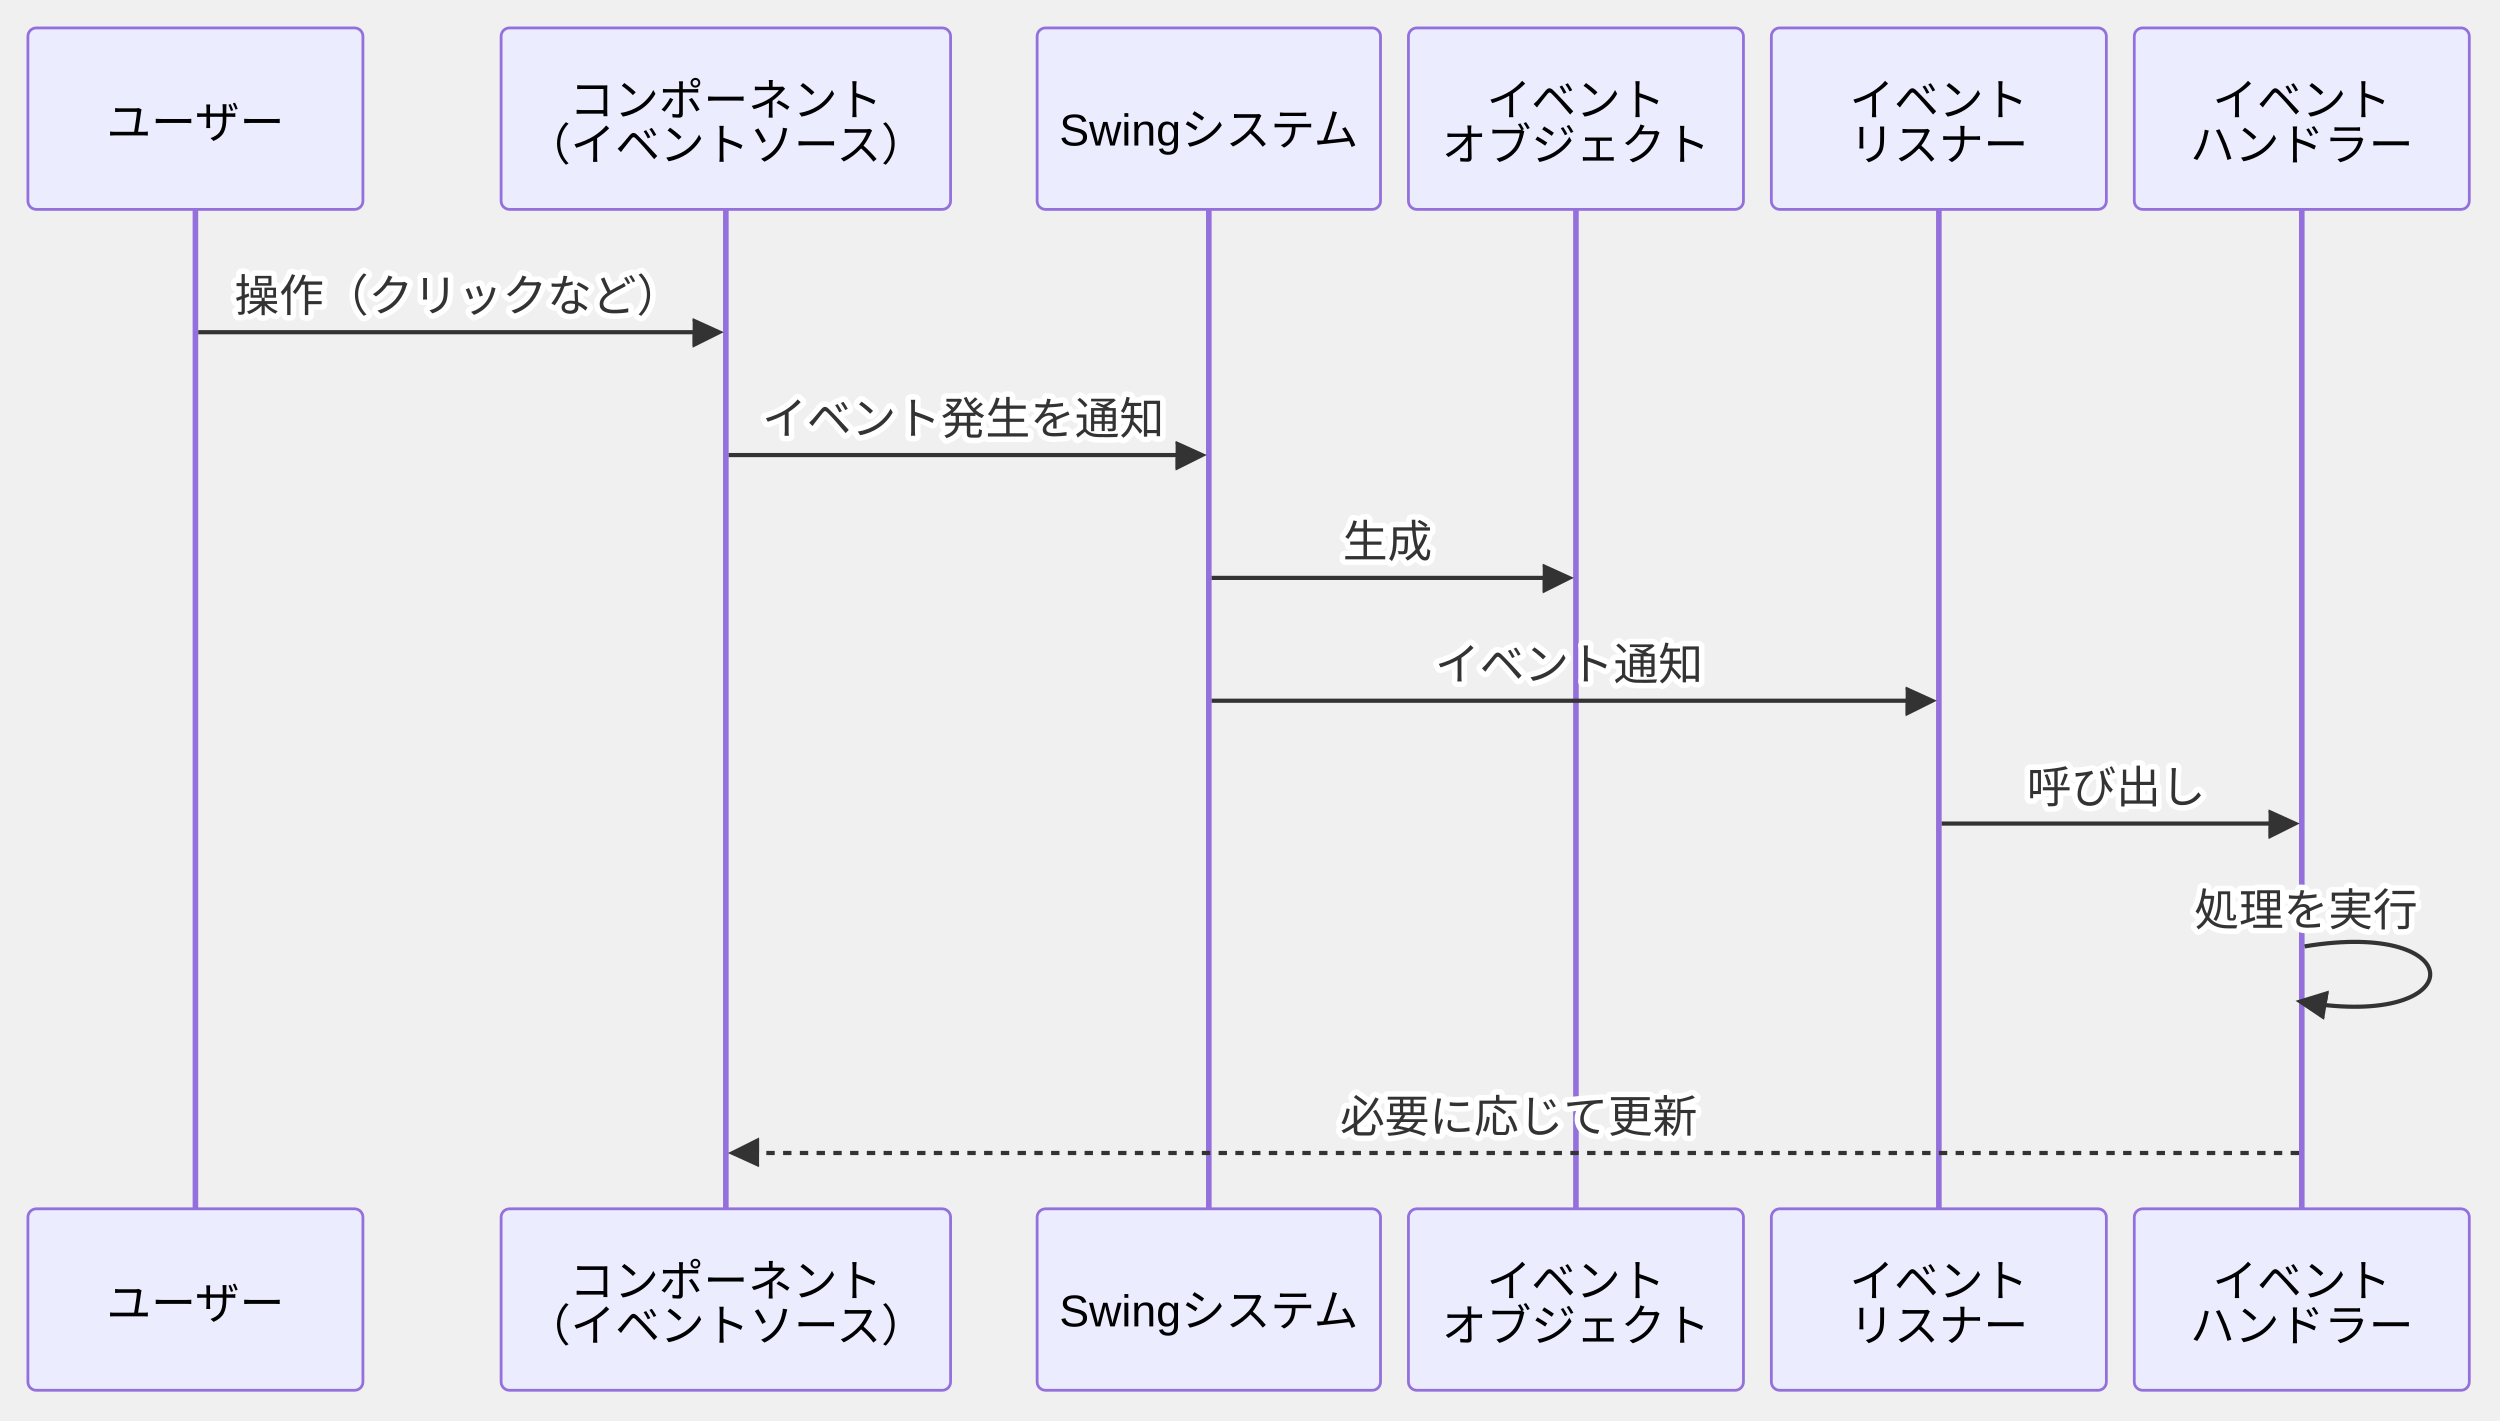
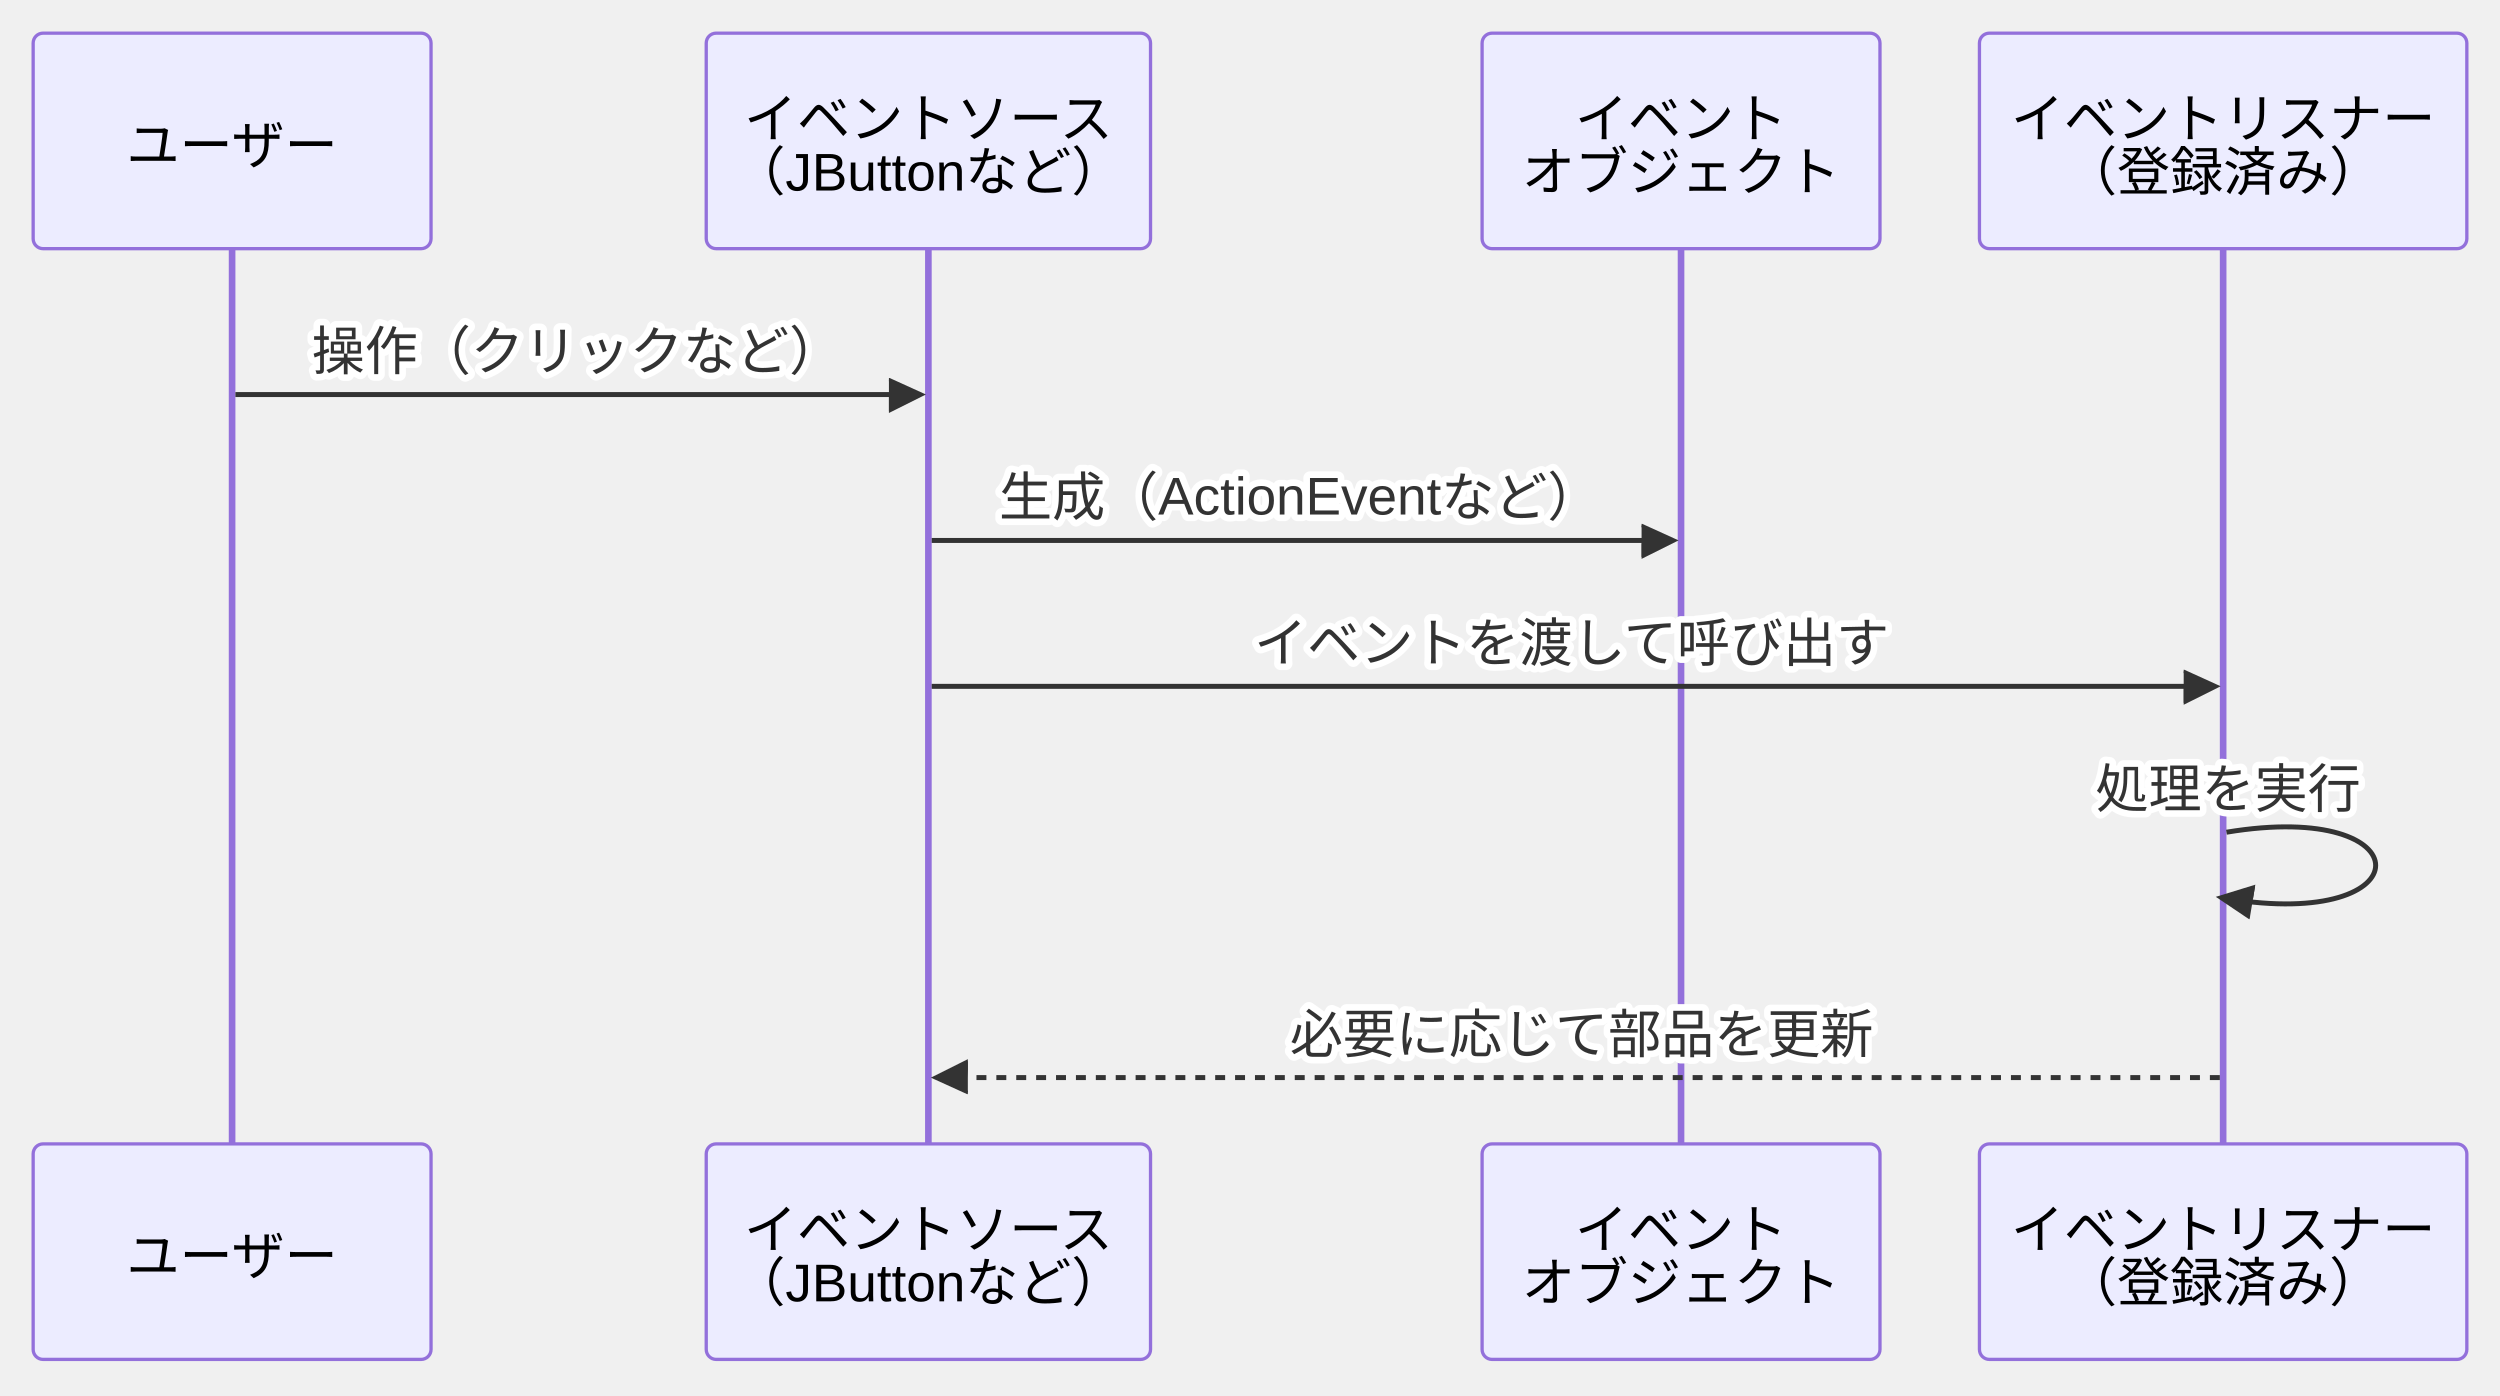
- <svg xmlns="http://www.w3.org/2000/svg" id="my-svg" width="895.5" height="509" viewBox="-10 -10 895.5 509" role="graphics-document document" aria-roledescription="sequence" style="background-color: white;">
+ <svg xmlns="http://www.w3.org/2000/svg" id="my-svg" width="754" height="421" viewBox="-10 -10 754 421" role="graphics-document document" aria-roledescription="sequence" style="background-color: white;">
  <g>
-     <rect x="754.5" y="423" fill="#eaeaea" stroke="#666" width="120" height="65" name="Handler" rx="3" ry="3" class="actor actor-bottom" />
-     <text x="814.5" y="455.5" dominant-baseline="central" alignment-baseline="central" class="actor actor-box" style="text-anchor: middle; font-size: 16px; font-weight: 400;">
-       <tspan x="814.5" dy="-8">イベント</tspan>
+     <rect x="587" y="335" fill="#eaeaea" stroke="#666" width="147" height="65" name="Listener" rx="3" ry="3" class="actor actor-bottom" />
+     <text x="660.5" y="367.5" dominant-baseline="central" alignment-baseline="central" class="actor actor-box" style="text-anchor: middle; font-size: 16px; font-weight: 400;">
+       <tspan x="660.5" dy="-8">イベントリスナー</tspan>
    </text>
-     <text x="814.5" y="455.5" dominant-baseline="central" alignment-baseline="central" class="actor actor-box" style="text-anchor: middle; font-size: 16px; font-weight: 400;">
-       <tspan x="814.5" dy="8">ハンドラー</tspan>
+     <text x="660.5" y="367.5" dominant-baseline="central" alignment-baseline="central" class="actor actor-box" style="text-anchor: middle; font-size: 16px; font-weight: 400;">
+       <tspan x="660.5" dy="8">（登録済み）</tspan>
    </text>
  </g>
  <g>
-     <rect x="624.5" y="423" fill="#eaeaea" stroke="#666" width="120" height="65" name="Listener" rx="3" ry="3" class="actor actor-bottom" />
-     <text x="684.5" y="455.5" dominant-baseline="central" alignment-baseline="central" class="actor actor-box" style="text-anchor: middle; font-size: 16px; font-weight: 400;">
-       <tspan x="684.5" dy="-8">イベント</tspan>
+     <rect x="437" y="335" fill="#eaeaea" stroke="#666" width="120" height="65" name="Event" rx="3" ry="3" class="actor actor-bottom" />
+     <text x="497" y="367.5" dominant-baseline="central" alignment-baseline="central" class="actor actor-box" style="text-anchor: middle; font-size: 16px; font-weight: 400;">
+       <tspan x="497" dy="-8">イベント</tspan>
    </text>
-     <text x="684.5" y="455.5" dominant-baseline="central" alignment-baseline="central" class="actor actor-box" style="text-anchor: middle; font-size: 16px; font-weight: 400;">
-       <tspan x="684.5" dy="8">リスナー</tspan>
+     <text x="497" y="367.5" dominant-baseline="central" alignment-baseline="central" class="actor actor-box" style="text-anchor: middle; font-size: 16px; font-weight: 400;">
+       <tspan x="497" dy="8">オブジェクト</tspan>
    </text>
  </g>
  <g>
-     <rect x="494.5" y="423" fill="#eaeaea" stroke="#666" width="120" height="65" name="Event" rx="3" ry="3" class="actor actor-bottom" />
-     <text x="554.5" y="455.5" dominant-baseline="central" alignment-baseline="central" class="actor actor-box" style="text-anchor: middle; font-size: 16px; font-weight: 400;">
-       <tspan x="554.5" dy="-8">イベント</tspan>
+     <rect x="203" y="335" fill="#eaeaea" stroke="#666" width="134" height="65" name="Source" rx="3" ry="3" class="actor actor-bottom" />
+     <text x="270" y="367.5" dominant-baseline="central" alignment-baseline="central" class="actor actor-box" style="text-anchor: middle; font-size: 16px; font-weight: 400;">
+       <tspan x="270" dy="-8">イベントソース</tspan>
    </text>
-     <text x="554.5" y="455.5" dominant-baseline="central" alignment-baseline="central" class="actor actor-box" style="text-anchor: middle; font-size: 16px; font-weight: 400;">
-       <tspan x="554.5" dy="8">オブジェクト</tspan>
+     <text x="270" y="367.5" dominant-baseline="central" alignment-baseline="central" class="actor actor-box" style="text-anchor: middle; font-size: 16px; font-weight: 400;">
+       <tspan x="270" dy="8">（JButtonなど）</tspan>
    </text>
  </g>
  <g>
-     <rect x="361.5" y="423" fill="#eaeaea" stroke="#666" width="123" height="65" name="Swing" rx="3" ry="3" class="actor actor-bottom" />
-     <text x="423" y="455.5" dominant-baseline="central" alignment-baseline="central" class="actor actor-box" style="text-anchor: middle; font-size: 16px; font-weight: 400;">
-       <tspan x="423" dy="0">Swingシステム</tspan>
-     </text>
-   </g>
-   <g>
-     <rect x="169.5" y="423" fill="#eaeaea" stroke="#666" width="161" height="65" name="Source" rx="3" ry="3" class="actor actor-bottom" />
-     <text x="250" y="455.5" dominant-baseline="central" alignment-baseline="central" class="actor actor-box" style="text-anchor: middle; font-size: 16px; font-weight: 400;">
-       <tspan x="250" dy="-8">コンポーネント</tspan>
-     </text>
-     <text x="250" y="455.5" dominant-baseline="central" alignment-baseline="central" class="actor actor-box" style="text-anchor: middle; font-size: 16px; font-weight: 400;">
-       <tspan x="250" dy="8">（イベントソース）</tspan>
-     </text>
-   </g>
-   <g>
-     <rect x="0" y="423" fill="#eaeaea" stroke="#666" width="120" height="65" name="User" rx="3" ry="3" class="actor actor-bottom" />
-     <text x="60" y="455.5" dominant-baseline="central" alignment-baseline="central" class="actor actor-box" style="text-anchor: middle; font-size: 16px; font-weight: 400;">
+     <rect x="0" y="335" fill="#eaeaea" stroke="#666" width="120" height="65" name="User" rx="3" ry="3" class="actor actor-bottom" />
+     <text x="60" y="367.5" dominant-baseline="central" alignment-baseline="central" class="actor actor-box" style="text-anchor: middle; font-size: 16px; font-weight: 400;">
      <tspan x="60" dy="0">ユーザー</tspan>
    </text>
  </g>
  <g>
-     <line id="actor5" x1="814.5" y1="65" x2="814.5" y2="423" class="actor-line 200" stroke-width="0.5px" stroke="#999" name="Handler" data-et="life-line" data-id="Handler" />
-     <g id="root-5" data-et="participant" data-type="participant" data-id="Handler">
-       <rect x="754.5" y="0" fill="#eaeaea" stroke="#666" width="120" height="65" name="Handler" rx="3" ry="3" class="actor actor-top" />
-       <text x="814.5" y="32.5" dominant-baseline="central" alignment-baseline="central" class="actor actor-box" style="text-anchor: middle; font-size: 16px; font-weight: 400;">
-         <tspan x="814.5" dy="-8">イベント</tspan>
+     <line id="actor3" x1="660.5" y1="65" x2="660.5" y2="335" class="actor-line 200" stroke-width="0.5px" stroke="#999" name="Listener" data-et="life-line" data-id="Listener" />
+     <g id="root-3" data-et="participant" data-type="participant" data-id="Listener">
+       <rect x="587" y="0" fill="#eaeaea" stroke="#666" width="147" height="65" name="Listener" rx="3" ry="3" class="actor actor-top" />
+       <text x="660.5" y="32.5" dominant-baseline="central" alignment-baseline="central" class="actor actor-box" style="text-anchor: middle; font-size: 16px; font-weight: 400;">
+         <tspan x="660.5" dy="-8">イベントリスナー</tspan>
      </text>
-       <text x="814.5" y="32.5" dominant-baseline="central" alignment-baseline="central" class="actor actor-box" style="text-anchor: middle; font-size: 16px; font-weight: 400;">
-         <tspan x="814.5" dy="8">ハンドラー</tspan>
+       <text x="660.5" y="32.5" dominant-baseline="central" alignment-baseline="central" class="actor actor-box" style="text-anchor: middle; font-size: 16px; font-weight: 400;">
+         <tspan x="660.5" dy="8">（登録済み）</tspan>
      </text>
    </g>
  </g>
  <g>
-     <line id="actor4" x1="684.5" y1="65" x2="684.5" y2="423" class="actor-line 200" stroke-width="0.5px" stroke="#999" name="Listener" data-et="life-line" data-id="Listener" />
-     <g id="root-4" data-et="participant" data-type="participant" data-id="Listener">
-       <rect x="624.5" y="0" fill="#eaeaea" stroke="#666" width="120" height="65" name="Listener" rx="3" ry="3" class="actor actor-top" />
-       <text x="684.5" y="32.5" dominant-baseline="central" alignment-baseline="central" class="actor actor-box" style="text-anchor: middle; font-size: 16px; font-weight: 400;">
-         <tspan x="684.5" dy="-8">イベント</tspan>
+     <line id="actor2" x1="497" y1="65" x2="497" y2="335" class="actor-line 200" stroke-width="0.5px" stroke="#999" name="Event" data-et="life-line" data-id="Event" />
+     <g id="root-2" data-et="participant" data-type="participant" data-id="Event">
+       <rect x="437" y="0" fill="#eaeaea" stroke="#666" width="120" height="65" name="Event" rx="3" ry="3" class="actor actor-top" />
+       <text x="497" y="32.5" dominant-baseline="central" alignment-baseline="central" class="actor actor-box" style="text-anchor: middle; font-size: 16px; font-weight: 400;">
+         <tspan x="497" dy="-8">イベント</tspan>
      </text>
-       <text x="684.5" y="32.5" dominant-baseline="central" alignment-baseline="central" class="actor actor-box" style="text-anchor: middle; font-size: 16px; font-weight: 400;">
-         <tspan x="684.5" dy="8">リスナー</tspan>
+       <text x="497" y="32.5" dominant-baseline="central" alignment-baseline="central" class="actor actor-box" style="text-anchor: middle; font-size: 16px; font-weight: 400;">
+         <tspan x="497" dy="8">オブジェクト</tspan>
      </text>
    </g>
  </g>
  <g>
-     <line id="actor3" x1="554.5" y1="65" x2="554.5" y2="423" class="actor-line 200" stroke-width="0.5px" stroke="#999" name="Event" data-et="life-line" data-id="Event" />
-     <g id="root-3" data-et="participant" data-type="participant" data-id="Event">
-       <rect x="494.5" y="0" fill="#eaeaea" stroke="#666" width="120" height="65" name="Event" rx="3" ry="3" class="actor actor-top" />
-       <text x="554.5" y="32.5" dominant-baseline="central" alignment-baseline="central" class="actor actor-box" style="text-anchor: middle; font-size: 16px; font-weight: 400;">
-         <tspan x="554.5" dy="-8">イベント</tspan>
+     <line id="actor1" x1="270" y1="65" x2="270" y2="335" class="actor-line 200" stroke-width="0.5px" stroke="#999" name="Source" data-et="life-line" data-id="Source" />
+     <g id="root-1" data-et="participant" data-type="participant" data-id="Source">
+       <rect x="203" y="0" fill="#eaeaea" stroke="#666" width="134" height="65" name="Source" rx="3" ry="3" class="actor actor-top" />
+       <text x="270" y="32.5" dominant-baseline="central" alignment-baseline="central" class="actor actor-box" style="text-anchor: middle; font-size: 16px; font-weight: 400;">
+         <tspan x="270" dy="-8">イベントソース</tspan>
      </text>
-       <text x="554.5" y="32.5" dominant-baseline="central" alignment-baseline="central" class="actor actor-box" style="text-anchor: middle; font-size: 16px; font-weight: 400;">
-         <tspan x="554.5" dy="8">オブジェクト</tspan>
+       <text x="270" y="32.5" dominant-baseline="central" alignment-baseline="central" class="actor actor-box" style="text-anchor: middle; font-size: 16px; font-weight: 400;">
+         <tspan x="270" dy="8">（JButtonなど）</tspan>
      </text>
    </g>
  </g>
  <g>
-     <line id="actor2" x1="423" y1="65" x2="423" y2="423" class="actor-line 200" stroke-width="0.5px" stroke="#999" name="Swing" data-et="life-line" data-id="Swing" />
-     <g id="root-2" data-et="participant" data-type="participant" data-id="Swing">
-       <rect x="361.5" y="0" fill="#eaeaea" stroke="#666" width="123" height="65" name="Swing" rx="3" ry="3" class="actor actor-top" />
-       <text x="423" y="32.5" dominant-baseline="central" alignment-baseline="central" class="actor actor-box" style="text-anchor: middle; font-size: 16px; font-weight: 400;">
-         <tspan x="423" dy="0">Swingシステム</tspan>
-       </text>
-     </g>
-   </g>
-   <g>
-     <line id="actor1" x1="250" y1="65" x2="250" y2="423" class="actor-line 200" stroke-width="0.5px" stroke="#999" name="Source" data-et="life-line" data-id="Source" />
-     <g id="root-1" data-et="participant" data-type="participant" data-id="Source">
-       <rect x="169.5" y="0" fill="#eaeaea" stroke="#666" width="161" height="65" name="Source" rx="3" ry="3" class="actor actor-top" />
-       <text x="250" y="32.5" dominant-baseline="central" alignment-baseline="central" class="actor actor-box" style="text-anchor: middle; font-size: 16px; font-weight: 400;">
-         <tspan x="250" dy="-8">コンポーネント</tspan>
-       </text>
-       <text x="250" y="32.5" dominant-baseline="central" alignment-baseline="central" class="actor actor-box" style="text-anchor: middle; font-size: 16px; font-weight: 400;">
-         <tspan x="250" dy="8">（イベントソース）</tspan>
-       </text>
-     </g>
-   </g>
-   <g>
-     <line id="actor0" x1="60" y1="65" x2="60" y2="423" class="actor-line 200" stroke-width="0.5px" stroke="#999" name="User" data-et="life-line" data-id="User" />
+     <line id="actor0" x1="60" y1="65" x2="60" y2="335" class="actor-line 200" stroke-width="0.5px" stroke="#999" name="User" data-et="life-line" data-id="User" />
    <g id="root-0" data-et="participant" data-type="participant" data-id="User">
      <rect x="0" y="0" fill="#eaeaea" stroke="#666" width="120" height="65" name="User" rx="3" ry="3" class="actor actor-top" />
      <text x="60" y="32.5" dominant-baseline="central" alignment-baseline="central" class="actor actor-box" style="text-anchor: middle; font-size: 16px; font-weight: 400;">
        <tspan x="60" dy="0">ユーザー</tspan>
      </text>
    </g>
  </g>
  <style>#my-svg{font-family:"trebuchet ms",verdana,arial,sans-serif;font-size:16px;fill:#333;}@keyframes edge-animation-frame{from{stroke-dashoffset:0;}}@keyframes dash{to{stroke-dashoffset:0;}}#my-svg .edge-animation-slow{stroke-dasharray:9,5!important;stroke-dashoffset:900;animation:dash 50s linear infinite;stroke-linecap:round;}#my-svg .edge-animation-fast{stroke-dasharray:9,5!important;stroke-dashoffset:900;animation:dash 20s linear infinite;stroke-linecap:round;}#my-svg .error-icon{fill:#552222;}#my-svg .error-text{fill:#552222;stroke:#552222;}#my-svg .edge-thickness-normal{stroke-width:1px;}#my-svg .edge-thickness-thick{stroke-width:3.5px;}#my-svg .edge-pattern-solid{stroke-dasharray:0;}#my-svg .edge-thickness-invisible{stroke-width:0;fill:none;}#my-svg .edge-pattern-dashed{stroke-dasharray:3;}#my-svg .edge-pattern-dotted{stroke-dasharray:2;}#my-svg .marker{fill:#333333;stroke:#333333;}#my-svg .marker.cross{stroke:#333333;}#my-svg svg{font-family:"trebuchet ms",verdana,arial,sans-serif;font-size:16px;}#my-svg p{margin:0;}#my-svg .actor{stroke:#9370DB;fill:#ECECFF;stroke-width:1;}#my-svg rect.actor.outer-path[data-look="neo"]{filter:drop-shadow(1px 2px 2px rgba(185, 185, 185, 1));}#my-svg rect.note[data-look="neo"]{stroke:#aaaa33;fill:#fff5ad;filter:drop-shadow(1px 2px 2px rgba(185, 185, 185, 1));}#my-svg text.actor&gt;tspan{fill:black;stroke:none;}#my-svg .actor-line{stroke:#9370DB;}#my-svg .innerArc{stroke-width:1.5;stroke-dasharray:none;}#my-svg .messageLine0{stroke-width:1.5;stroke-dasharray:none;stroke:#333;}#my-svg .messageLine1{stroke-width:1.5;stroke-dasharray:2,2;stroke:#333;}#my-svg [id$="-arrowhead"] path{fill:#333;stroke:#333;}#my-svg .sequenceNumber{fill:white;}#my-svg [id$="-sequencenumber"]{fill:#333;}#my-svg [id$="-crosshead"] path{fill:#333;stroke:#333;}#my-svg .messageText{fill:#333;stroke:none;}#my-svg .labelBox{stroke:#9370DB;fill:#ECECFF;filter:none;}#my-svg .labelText,#my-svg .labelText&gt;tspan{fill:black;stroke:none;}#my-svg .loopText,#my-svg .loopText&gt;tspan{fill:black;stroke:none;}#my-svg .sectionTitle,#my-svg .sectionTitle&gt;tspan{fill:black;stroke:none;}#my-svg .loopLine{stroke-width:2px;stroke-dasharray:2,2;stroke:#9370DB;fill:#9370DB;}#my-svg .note{stroke:#aaaa33;fill:#fff5ad;}#my-svg .noteText,#my-svg .noteText&gt;tspan{fill:black;stroke:none;font-weight:normal;}#my-svg .activation0{fill:#f4f4f4;stroke:#666;}#my-svg .activation1{fill:#f4f4f4;stroke:#666;}#my-svg .activation2{fill:#f4f4f4;stroke:#666;}#my-svg .actorPopupMenu{position:absolute;}#my-svg .actorPopupMenuPanel{position:absolute;fill:#ECECFF;box-shadow:0px 8px 16px 0px rgba(0,0,0,0.2);filter:drop-shadow(3px 5px 2px rgb(0 0 0 / 0.4));}#my-svg .actor-man circle,#my-svg line{fill:#ECECFF;stroke-width:2px;}#my-svg g rect.rect{filter:drop-shadow(1px 2px 2px rgba(185, 185, 185, 1));stroke:#9370DB;}#my-svg .node .neo-node{stroke:#9370DB;}#my-svg [data-look="neo"].node rect,#my-svg [data-look="neo"].cluster rect,#my-svg [data-look="neo"].node polygon{stroke:#9370DB;filter:drop-shadow(1px 2px 2px rgba(185, 185, 185, 1));}#my-svg [data-look="neo"].swimlane.cluster rect{filter:none;}#my-svg [data-look="neo"].node path{stroke:#9370DB;stroke-width:1px;}#my-svg [data-look="neo"].node .outer-path{filter:drop-shadow(1px 2px 2px rgba(185, 185, 185, 1));}#my-svg [data-look="neo"].node .neo-line path{stroke:#9370DB;filter:none;}#my-svg [data-look="neo"].node circle{stroke:#9370DB;filter:drop-shadow(1px 2px 2px rgba(185, 185, 185, 1));}#my-svg [data-look="neo"].node circle .state-start{fill:#000000;}#my-svg [data-look="neo"].icon-shape .icon{fill:#9370DB;filter:drop-shadow(1px 2px 2px rgba(185, 185, 185, 1));}#my-svg [data-look="neo"].icon-shape .icon-neo path{stroke:#9370DB;filter:drop-shadow(1px 2px 2px rgba(185, 185, 185, 1));}#my-svg .messageText,#my-svg .loopText,#my-svg .labelText,#my-svg .edgeLabel text,#my-svg .relationshipLabel,#my-svg .tick text{paint-order:stroke;stroke:rgb(255, 255, 255);stroke-width:4px;stroke-linejoin:round;}#my-svg :root{--mermaid-font-family:"trebuchet ms",verdana,arial,sans-serif;}</style>
  <g />
  <defs>
    <symbol id="my-svg-computer" width="24" height="24">
      <path transform="scale(.5)" d="M2 2v13h20v-13h-20zm18 11h-16v-9h16v9zm-10.228 6l.466-1h3.524l.467 1h-4.457zm14.228 3h-24l2-6h2.104l-1.33 4h18.45l-1.297-4h2.073l2 6zm-5-10h-14v-7h14v7z" />
    </symbol>
  </defs>
  <defs>
    <symbol id="my-svg-database" fill-rule="evenodd" clip-rule="evenodd">
      <path transform="scale(.5)" d="M12.258.001l.256.004.255.005.253.008.251.01.249.012.247.015.246.016.242.019.241.02.239.023.236.024.233.027.231.028.229.031.225.032.223.034.22.036.217.038.214.04.211.041.208.043.205.045.201.046.198.048.194.05.191.051.187.053.183.054.18.056.175.057.172.059.168.06.163.061.16.063.155.064.15.066.074.033.073.033.071.034.07.034.069.035.068.035.067.035.066.035.064.036.064.036.062.036.06.036.06.037.058.037.058.037.055.038.055.038.053.038.052.038.051.039.05.039.048.039.047.039.045.04.044.04.043.04.041.04.04.041.039.041.037.041.036.041.034.041.033.042.032.042.03.042.029.042.027.042.026.043.024.043.023.043.021.043.02.043.018.044.017.043.015.044.013.044.012.044.011.045.009.044.007.045.006.045.004.045.002.045.001.045v17l-.001.045-.002.045-.004.045-.006.045-.007.045-.009.044-.011.045-.012.044-.013.044-.015.044-.017.043-.018.044-.02.043-.021.043-.023.043-.024.043-.026.043-.027.042-.029.042-.03.042-.032.042-.033.042-.034.041-.036.041-.037.041-.039.041-.04.041-.041.04-.043.04-.044.04-.045.04-.047.039-.048.039-.05.039-.051.039-.052.038-.053.038-.055.038-.055.038-.058.037-.058.037-.06.037-.06.036-.062.036-.064.036-.064.036-.066.035-.067.035-.068.035-.069.035-.07.034-.071.034-.073.033-.074.033-.15.066-.155.064-.16.063-.163.061-.168.06-.172.059-.175.057-.18.056-.183.054-.187.053-.191.051-.194.05-.198.048-.201.046-.205.045-.208.043-.211.041-.214.04-.217.038-.22.036-.223.034-.225.032-.229.031-.231.028-.233.027-.236.024-.239.023-.241.02-.242.019-.246.016-.247.015-.249.012-.251.01-.253.008-.255.005-.256.004-.258.001-.258-.001-.256-.004-.255-.005-.253-.008-.251-.01-.249-.012-.247-.015-.245-.016-.243-.019-.241-.02-.238-.023-.236-.024-.234-.027-.231-.028-.228-.031-.226-.032-.223-.034-.22-.036-.217-.038-.214-.04-.211-.041-.208-.043-.204-.045-.201-.046-.198-.048-.195-.05-.19-.051-.187-.053-.184-.054-.179-.056-.176-.057-.172-.059-.167-.06-.164-.061-.159-.063-.155-.064-.151-.066-.074-.033-.072-.033-.072-.034-.07-.034-.069-.035-.068-.035-.067-.035-.066-.035-.064-.036-.063-.036-.062-.036-.061-.036-.06-.037-.058-.037-.057-.037-.056-.038-.055-.038-.053-.038-.052-.038-.051-.039-.049-.039-.049-.039-.046-.039-.046-.04-.044-.04-.043-.04-.041-.04-.04-.041-.039-.041-.037-.041-.036-.041-.034-.041-.033-.042-.032-.042-.03-.042-.029-.042-.027-.042-.026-.043-.024-.043-.023-.043-.021-.043-.02-.043-.018-.044-.017-.043-.015-.044-.013-.044-.012-.044-.011-.045-.009-.044-.007-.045-.006-.045-.004-.045-.002-.045-.001-.045v-17l.001-.045.002-.045.004-.045.006-.045.007-.045.009-.044.011-.045.012-.044.013-.044.015-.044.017-.043.018-.044.02-.043.021-.043.023-.043.024-.043.026-.043.027-.042.029-.042.03-.042.032-.042.033-.042.034-.041.036-.041.037-.041.039-.041.04-.041.041-.04.043-.04.044-.04.046-.04.046-.039.049-.039.049-.039.051-.039.052-.038.053-.038.055-.038.056-.038.057-.037.058-.037.06-.037.061-.036.062-.036.063-.036.064-.036.066-.035.067-.035.068-.035.069-.035.07-.034.072-.034.072-.033.074-.033.151-.066.155-.064.159-.063.164-.061.167-.06.172-.059.176-.057.179-.056.184-.054.187-.053.19-.051.195-.05.198-.048.201-.046.204-.045.208-.043.211-.041.214-.04.217-.038.22-.036.223-.034.226-.032.228-.031.231-.028.234-.027.236-.024.238-.023.241-.02.243-.019.245-.016.247-.015.249-.012.251-.01.253-.008.255-.005.256-.004.258-.001.258.001zm-9.258 20.499v.01l.001.021.003.021.004.022.005.021.006.022.007.022.009.023.01.022.011.023.012.023.013.023.015.023.016.024.017.023.018.024.019.024.021.024.022.025.023.024.024.025.052.049.056.05.061.051.066.051.07.051.075.051.079.052.084.052.088.052.092.052.097.052.102.051.105.052.11.052.114.051.119.051.123.051.127.05.131.05.135.05.139.048.144.049.147.047.152.047.155.047.16.045.163.045.167.043.171.043.176.041.178.041.183.039.187.039.19.037.194.035.197.035.202.033.204.031.209.03.212.029.216.027.219.025.222.024.226.021.23.02.233.018.236.016.24.015.243.012.246.01.249.008.253.005.256.004.259.001.26-.001.257-.004.254-.005.25-.008.247-.011.244-.012.241-.014.237-.016.233-.018.231-.021.226-.021.224-.024.22-.026.216-.027.212-.028.21-.031.205-.031.202-.034.198-.034.194-.036.191-.037.187-.039.183-.04.179-.04.175-.042.172-.043.168-.044.163-.045.16-.046.155-.046.152-.047.148-.048.143-.049.139-.049.136-.05.131-.05.126-.05.123-.051.118-.052.114-.051.11-.052.106-.052.101-.052.096-.052.092-.052.088-.053.083-.051.079-.052.074-.052.07-.051.065-.051.06-.051.056-.05.051-.05.023-.024.023-.025.021-.024.02-.024.019-.024.018-.024.017-.024.015-.023.014-.024.013-.023.012-.023.01-.023.01-.022.008-.022.006-.022.006-.022.004-.022.004-.021.001-.021.001-.021v-4.127l-.077.055-.08.053-.083.054-.085.053-.087.052-.09.052-.093.051-.095.05-.097.05-.1.049-.102.049-.105.048-.106.047-.109.047-.111.046-.114.045-.115.045-.118.044-.12.043-.122.042-.124.042-.126.041-.128.04-.13.04-.132.038-.134.038-.135.037-.138.037-.139.035-.142.035-.143.034-.144.033-.147.032-.148.031-.15.03-.151.03-.153.029-.154.027-.156.027-.158.026-.159.025-.161.024-.162.023-.163.022-.165.021-.166.02-.167.019-.169.018-.169.017-.171.016-.173.015-.173.014-.175.013-.175.012-.177.011-.178.01-.179.008-.179.008-.181.006-.182.005-.182.004-.184.003-.184.002h-.37l-.184-.002-.184-.003-.182-.004-.182-.005-.181-.006-.179-.008-.179-.008-.178-.01-.176-.011-.176-.012-.175-.013-.173-.014-.172-.015-.171-.016-.17-.017-.169-.018-.167-.019-.166-.02-.165-.021-.163-.022-.162-.023-.161-.024-.159-.025-.157-.026-.156-.027-.155-.027-.153-.029-.151-.03-.15-.03-.148-.031-.146-.032-.145-.033-.143-.034-.141-.035-.14-.035-.137-.037-.136-.037-.134-.038-.132-.038-.13-.04-.128-.04-.126-.041-.124-.042-.122-.042-.12-.044-.117-.043-.116-.045-.113-.045-.112-.046-.109-.047-.106-.047-.105-.048-.102-.049-.1-.049-.097-.05-.095-.05-.093-.052-.09-.051-.087-.052-.085-.053-.083-.054-.08-.054-.077-.054v4.127zm0-5.654v.011l.001.021.003.021.004.021.005.022.006.022.007.022.009.022.01.022.011.023.012.023.013.023.015.024.016.023.017.024.018.024.019.024.021.024.022.024.023.025.024.024.052.05.056.05.061.05.066.051.07.051.075.052.079.051.084.052.088.052.092.052.097.052.102.052.105.052.11.051.114.051.119.052.123.05.127.051.131.05.135.049.139.049.144.048.147.048.152.047.155.046.16.045.163.045.167.044.171.042.176.042.178.04.183.04.187.038.19.037.194.036.197.034.202.033.204.032.209.03.212.028.216.027.219.025.222.024.226.022.23.02.233.018.236.016.24.014.243.012.246.01.249.008.253.006.256.003.259.001.26-.001.257-.003.254-.006.25-.008.247-.01.244-.012.241-.015.237-.016.233-.018.231-.02.226-.022.224-.024.22-.025.216-.027.212-.029.21-.03.205-.032.202-.033.198-.035.194-.036.191-.037.187-.039.183-.039.179-.041.175-.042.172-.043.168-.044.163-.045.16-.045.155-.047.152-.047.148-.048.143-.048.139-.05.136-.049.131-.05.126-.051.123-.051.118-.051.114-.052.11-.052.106-.052.101-.052.096-.052.092-.052.088-.052.083-.052.079-.052.074-.051.07-.052.065-.051.06-.05.056-.051.051-.049.023-.025.023-.024.021-.025.02-.024.019-.024.018-.024.017-.024.015-.023.014-.023.013-.024.012-.022.01-.023.01-.023.008-.022.006-.022.006-.022.004-.021.004-.022.001-.021.001-.021v-4.139l-.077.054-.08.054-.083.054-.085.052-.087.053-.09.051-.093.051-.095.051-.097.05-.1.049-.102.049-.105.048-.106.047-.109.047-.111.046-.114.045-.115.044-.118.044-.12.044-.122.042-.124.042-.126.041-.128.04-.13.039-.132.039-.134.038-.135.037-.138.036-.139.036-.142.035-.143.033-.144.033-.147.033-.148.031-.15.03-.151.03-.153.028-.154.028-.156.027-.158.026-.159.025-.161.024-.162.023-.163.022-.165.021-.166.02-.167.019-.169.018-.169.017-.171.016-.173.015-.173.014-.175.013-.175.012-.177.011-.178.009-.179.009-.179.007-.181.007-.182.005-.182.004-.184.003-.184.002h-.37l-.184-.002-.184-.003-.182-.004-.182-.005-.181-.007-.179-.007-.179-.009-.178-.009-.176-.011-.176-.012-.175-.013-.173-.014-.172-.015-.171-.016-.17-.017-.169-.018-.167-.019-.166-.02-.165-.021-.163-.022-.162-.023-.161-.024-.159-.025-.157-.026-.156-.027-.155-.028-.153-.028-.151-.03-.15-.03-.148-.031-.146-.033-.145-.033-.143-.033-.141-.035-.14-.036-.137-.036-.136-.037-.134-.038-.132-.039-.13-.039-.128-.04-.126-.041-.124-.042-.122-.043-.12-.043-.117-.044-.116-.044-.113-.046-.112-.046-.109-.046-.106-.047-.105-.048-.102-.049-.1-.049-.097-.05-.095-.051-.093-.051-.09-.051-.087-.053-.085-.052-.083-.054-.08-.054-.077-.054v4.139zm0-5.666v.011l.001.02.003.022.004.021.005.022.006.021.007.022.009.023.01.022.011.023.012.023.013.023.015.023.016.024.017.024.018.023.019.024.021.025.022.024.023.024.024.025.052.05.056.05.061.05.066.051.07.051.075.052.079.051.084.052.088.052.092.052.097.052.102.052.105.051.11.052.114.051.119.051.123.051.127.05.131.05.135.05.139.049.144.048.147.048.152.047.155.046.16.045.163.045.167.043.171.043.176.042.178.04.183.04.187.038.19.037.194.036.197.034.202.033.204.032.209.03.212.028.216.027.219.025.222.024.226.021.23.02.233.018.236.017.24.014.243.012.246.01.249.008.253.006.256.003.259.001.26-.001.257-.003.254-.006.25-.008.247-.01.244-.013.241-.014.237-.016.233-.018.231-.02.226-.022.224-.024.22-.025.216-.027.212-.029.21-.03.205-.032.202-.033.198-.035.194-.036.191-.037.187-.039.183-.039.179-.041.175-.042.172-.043.168-.044.163-.045.16-.045.155-.047.152-.047.148-.048.143-.049.139-.049.136-.049.131-.051.126-.05.123-.051.118-.052.114-.051.11-.052.106-.052.101-.052.096-.052.092-.052.088-.052.083-.052.079-.052.074-.052.07-.051.065-.051.06-.051.056-.05.051-.049.023-.025.023-.025.021-.024.02-.024.019-.024.018-.024.017-.024.015-.023.014-.024.013-.023.012-.023.01-.022.01-.023.008-.022.006-.022.006-.022.004-.022.004-.021.001-.021.001-.021v-4.153l-.077.054-.08.054-.083.053-.085.053-.087.053-.09.051-.093.051-.095.051-.097.05-.1.049-.102.048-.105.048-.106.048-.109.046-.111.046-.114.046-.115.044-.118.044-.12.043-.122.043-.124.042-.126.041-.128.04-.13.039-.132.039-.134.038-.135.037-.138.036-.139.036-.142.034-.143.034-.144.033-.147.032-.148.032-.15.03-.151.03-.153.028-.154.028-.156.027-.158.026-.159.024-.161.024-.162.023-.163.023-.165.021-.166.02-.167.019-.169.018-.169.017-.171.016-.173.015-.173.014-.175.013-.175.012-.177.01-.178.01-.179.009-.179.007-.181.006-.182.006-.182.004-.184.003-.184.001-.185.001-.185-.001-.184-.001-.184-.003-.182-.004-.182-.006-.181-.006-.179-.007-.179-.009-.178-.01-.176-.01-.176-.012-.175-.013-.173-.014-.172-.015-.171-.016-.17-.017-.169-.018-.167-.019-.166-.02-.165-.021-.163-.023-.162-.023-.161-.024-.159-.024-.157-.026-.156-.027-.155-.028-.153-.028-.151-.03-.15-.03-.148-.032-.146-.032-.145-.033-.143-.034-.141-.034-.14-.036-.137-.036-.136-.037-.134-.038-.132-.039-.13-.039-.128-.041-.126-.041-.124-.041-.122-.043-.12-.043-.117-.044-.116-.044-.113-.046-.112-.046-.109-.046-.106-.048-.105-.048-.102-.048-.1-.05-.097-.049-.095-.051-.093-.051-.09-.052-.087-.052-.085-.053-.083-.053-.08-.054-.077-.054v4.153zm8.74-8.179l-.257.004-.254.005-.25.008-.247.011-.244.012-.241.014-.237.016-.233.018-.231.021-.226.022-.224.023-.22.026-.216.027-.212.028-.21.031-.205.032-.202.033-.198.034-.194.036-.191.038-.187.038-.183.04-.179.041-.175.042-.172.043-.168.043-.163.045-.16.046-.155.046-.152.048-.148.048-.143.048-.139.049-.136.05-.131.05-.126.051-.123.051-.118.051-.114.052-.11.052-.106.052-.101.052-.096.052-.092.052-.088.052-.083.052-.079.052-.074.051-.07.052-.065.051-.06.05-.056.05-.051.05-.023.025-.023.024-.021.024-.02.025-.019.024-.018.024-.017.023-.015.024-.014.023-.013.023-.012.023-.01.023-.01.022-.008.022-.006.023-.006.021-.004.022-.004.021-.001.021-.001.021.001.021.001.021.004.021.004.022.006.021.006.023.008.022.01.022.01.023.012.023.013.023.014.023.015.024.017.023.018.024.019.024.02.025.021.024.023.024.023.025.051.05.056.05.06.05.065.051.07.052.074.051.079.052.083.052.088.052.092.052.096.052.101.052.106.052.11.052.114.052.118.051.123.051.126.051.131.05.136.05.139.049.143.048.148.048.152.048.155.046.16.046.163.045.168.043.172.043.175.042.179.041.183.04.187.038.191.038.194.036.198.034.202.033.205.032.21.031.212.028.216.027.22.026.224.023.226.022.231.021.233.018.237.016.241.014.244.012.247.011.25.008.254.005.257.004.26.001.26-.001.257-.004.254-.005.25-.008.247-.011.244-.012.241-.014.237-.016.233-.018.231-.021.226-.022.224-.023.22-.026.216-.027.212-.028.21-.031.205-.032.202-.033.198-.034.194-.036.191-.038.187-.038.183-.04.179-.041.175-.042.172-.043.168-.043.163-.045.16-.046.155-.046.152-.048.148-.048.143-.048.139-.049.136-.05.131-.05.126-.051.123-.051.118-.051.114-.052.11-.052.106-.052.101-.052.096-.052.092-.052.088-.052.083-.052.079-.052.074-.051.07-.052.065-.051.06-.05.056-.05.051-.05.023-.025.023-.024.021-.024.02-.025.019-.024.018-.024.017-.023.015-.024.014-.023.013-.023.012-.023.01-.023.01-.022.008-.022.006-.023.006-.021.004-.022.004-.021.001-.021.001-.021-.001-.021-.001-.021-.004-.021-.004-.022-.006-.021-.006-.023-.008-.022-.01-.022-.01-.023-.012-.023-.013-.023-.014-.023-.015-.024-.017-.023-.018-.024-.019-.024-.02-.025-.021-.024-.023-.024-.023-.025-.051-.05-.056-.05-.06-.05-.065-.051-.07-.052-.074-.051-.079-.052-.083-.052-.088-.052-.092-.052-.096-.052-.101-.052-.106-.052-.11-.052-.114-.052-.118-.051-.123-.051-.126-.051-.131-.05-.136-.05-.139-.049-.143-.048-.148-.048-.152-.048-.155-.046-.16-.046-.163-.045-.168-.043-.172-.043-.175-.042-.179-.041-.183-.04-.187-.038-.191-.038-.194-.036-.198-.034-.202-.033-.205-.032-.21-.031-.212-.028-.216-.027-.22-.026-.224-.023-.226-.022-.231-.021-.233-.018-.237-.016-.241-.014-.244-.012-.247-.011-.25-.008-.254-.005-.257-.004-.26-.001-.26.001z" />
    </symbol>
  </defs>
  <defs>
    <symbol id="my-svg-clock" width="24" height="24">
      <path transform="scale(.5)" d="M12 2c5.514 0 10 4.486 10 10s-4.486 10-10 10-10-4.486-10-10 4.486-10 10-10zm0-2c-6.627 0-12 5.373-12 12s5.373 12 12 12 12-5.373 12-12-5.373-12-12-12zm5.848 12.459c.202.038.202.333.001.372-1.907.361-6.045 1.111-6.547 1.111-.719 0-1.301-.582-1.301-1.301 0-.512.77-5.447 1.125-7.445.034-.192.312-.181.343.014l.985 6.238 5.394 1.011z" />
    </symbol>
  </defs>
  <defs>
    <marker id="my-svg-arrowhead" refX="7.9" refY="5" markerUnits="userSpaceOnUse" markerWidth="12" markerHeight="12" orient="auto-start-reverse">
      <path d="M -1 0 L 10 5 L 0 10 z" />
    </marker>
  </defs>
  <defs>
    <marker id="my-svg-crosshead" markerWidth="15" markerHeight="8" orient="auto" refX="4" refY="4.5">
      <path fill="none" stroke="#000000" stroke-width="1pt" d="M 1,2 L 6,7 M 6,2 L 1,7" style="stroke-dasharray: 0, 0;" />
    </marker>
  </defs>
  <defs>
    <marker id="my-svg-filled-head" refX="15.5" refY="7" markerWidth="20" markerHeight="28" orient="auto">
      <path d="M 18,7 L9,13 L14,7 L9,1 Z" />
    </marker>
  </defs>
  <defs>
    <marker id="my-svg-sequencenumber" refX="15" refY="15" markerWidth="60" markerHeight="40" orient="auto">
      <circle cx="15" cy="15" r="6" />
    </marker>
  </defs>
  <defs>
    <marker id="my-svg-solidTopArrowHead" refX="7.9" refY="7.25" markerUnits="userSpaceOnUse" markerWidth="12" markerHeight="12" orient="auto-start-reverse">
      <path d="M 0 0 L 10 8 L 0 8 z" />
    </marker>
  </defs>
  <defs>
    <marker id="my-svg-solidBottomArrowHead" refX="7.9" refY="0.75" markerUnits="userSpaceOnUse" markerWidth="12" markerHeight="12" orient="auto-start-reverse">
      <path d="M 0 0 L 10 0 L 0 8 z" />
    </marker>
  </defs>
  <defs>
    <marker id="my-svg-stickTopArrowHead" refX="7.5" refY="7" markerUnits="userSpaceOnUse" markerWidth="12" markerHeight="12" orient="auto-start-reverse">
      <path d="M 0 0 L 7 7" stroke="black" stroke-width="1.5" fill="none" />
    </marker>
  </defs>
  <defs>
    <marker id="my-svg-stickBottomArrowHead" refX="7.5" refY="0" markerUnits="userSpaceOnUse" markerWidth="12" markerHeight="12" orient="auto-start-reverse">
      <path d="M 0 7 L 7 0" stroke="black" stroke-width="1.5" fill="none" />
    </marker>
  </defs>
-   <text x="154" y="80" text-anchor="middle" dominant-baseline="middle" alignment-baseline="middle" class="messageText" dy="1em" style="font-size: 16px; font-weight: 400;">操作（クリックなど）</text>
-   <line x1="61" y1="109" x2="246" y2="109" class="messageLine0" data-et="message" data-id="i0" data-from="User" data-to="Source" stroke-width="2" stroke="none" marker-end="url(#my-svg-arrowhead)" style="fill: none;" />
-   <text x="335" y="124" text-anchor="middle" dominant-baseline="middle" alignment-baseline="middle" class="messageText" dy="1em" style="font-size: 16px; font-weight: 400;">イベント発生を通知</text>
-   <line x1="251" y1="153" x2="419" y2="153" class="messageLine0" data-et="message" data-id="i1" data-from="Source" data-to="Swing" stroke-width="2" stroke="none" marker-end="url(#my-svg-arrowhead)" style="fill: none;" />
-   <text x="487" y="168" text-anchor="middle" dominant-baseline="middle" alignment-baseline="middle" class="messageText" dy="1em" style="font-size: 16px; font-weight: 400;">生成</text>
-   <line x1="424" y1="197" x2="550.5" y2="197" class="messageLine0" data-et="message" data-id="i2" data-from="Swing" data-to="Event" stroke-width="2" stroke="none" marker-end="url(#my-svg-arrowhead)" style="fill: none;" />
-   <text x="552" y="212" text-anchor="middle" dominant-baseline="middle" alignment-baseline="middle" class="messageText" dy="1em" style="font-size: 16px; font-weight: 400;">イベント通知</text>
-   <line x1="424" y1="241" x2="680.5" y2="241" class="messageLine0" data-et="message" data-id="i3" data-from="Swing" data-to="Listener" stroke-width="2" stroke="none" marker-end="url(#my-svg-arrowhead)" style="fill: none;" />
-   <text x="748" y="256" text-anchor="middle" dominant-baseline="middle" alignment-baseline="middle" class="messageText" dy="1em" style="font-size: 16px; font-weight: 400;">呼び出し</text>
-   <line x1="685.5" y1="285" x2="810.5" y2="285" class="messageLine0" data-et="message" data-id="i4" data-from="Listener" data-to="Handler" stroke-width="2" stroke="none" marker-end="url(#my-svg-arrowhead)" style="fill: none;" />
-   <text x="816" y="300" text-anchor="middle" dominant-baseline="middle" alignment-baseline="middle" class="messageText" dy="1em" style="font-size: 16px; font-weight: 400;">処理を実行</text>
-   <path d="M 815.5,329 C 875.5,319 875.5,359 815.5,349" class="messageLine0" data-et="message" data-id="i5" data-from="Handler" data-to="Handler" stroke-width="2" stroke="none" marker-end="url(#my-svg-arrowhead)" style="fill: none;" />
-   <text x="534" y="374" text-anchor="middle" dominant-baseline="middle" alignment-baseline="middle" class="messageText" dy="1em" style="font-size: 16px; font-weight: 400;">必要に応じて更新</text>
-   <line x1="813.5" y1="403" x2="254" y2="403" class="messageLine1" data-et="message" data-id="i6" data-from="Handler" data-to="Source" stroke-width="2" stroke="none" marker-end="url(#my-svg-arrowhead)" style="stroke-dasharray: 3, 3; fill: none;" />
+   <text x="164" y="80" text-anchor="middle" dominant-baseline="middle" alignment-baseline="middle" class="messageText" dy="1em" style="font-size: 16px; font-weight: 400;">操作（クリックなど）</text>
+   <line x1="61" y1="109" x2="266" y2="109" class="messageLine0" data-et="message" data-id="i0" data-from="User" data-to="Source" stroke-width="2" stroke="none" marker-end="url(#my-svg-arrowhead)" style="fill: none;" />
+   <text x="382" y="124" text-anchor="middle" dominant-baseline="middle" alignment-baseline="middle" class="messageText" dy="1em" style="font-size: 16px; font-weight: 400;">生成（ActionEventなど）</text>
+   <line x1="271" y1="153" x2="493" y2="153" class="messageLine0" data-et="message" data-id="i1" data-from="Source" data-to="Event" stroke-width="2" stroke="none" marker-end="url(#my-svg-arrowhead)" style="fill: none;" />
+   <text x="464" y="168" text-anchor="middle" dominant-baseline="middle" alignment-baseline="middle" class="messageText" dy="1em" style="font-size: 16px; font-weight: 400;">イベントを渡して呼び出す</text>
+   <line x1="271" y1="197" x2="656.5" y2="197" class="messageLine0" data-et="message" data-id="i2" data-from="Source" data-to="Listener" stroke-width="2" stroke="none" marker-end="url(#my-svg-arrowhead)" style="fill: none;" />
+   <text x="662" y="212" text-anchor="middle" dominant-baseline="middle" alignment-baseline="middle" class="messageText" dy="1em" style="font-size: 16px; font-weight: 400;">処理を実行</text>
+   <path d="M 661.5,241 C 721.5,231 721.5,271 661.5,261" class="messageLine0" data-et="message" data-id="i3" data-from="Listener" data-to="Listener" stroke-width="2" stroke="none" marker-end="url(#my-svg-arrowhead)" style="fill: none;" />
+   <text x="467" y="286" text-anchor="middle" dominant-baseline="middle" alignment-baseline="middle" class="messageText" dy="1em" style="font-size: 16px; font-weight: 400;">必要に応じて部品を更新</text>
+   <line x1="659.5" y1="315" x2="274" y2="315" class="messageLine1" data-et="message" data-id="i4" data-from="Listener" data-to="Source" stroke-width="2" stroke="none" marker-end="url(#my-svg-arrowhead)" style="stroke-dasharray: 3, 3; fill: none;" />
</svg>
